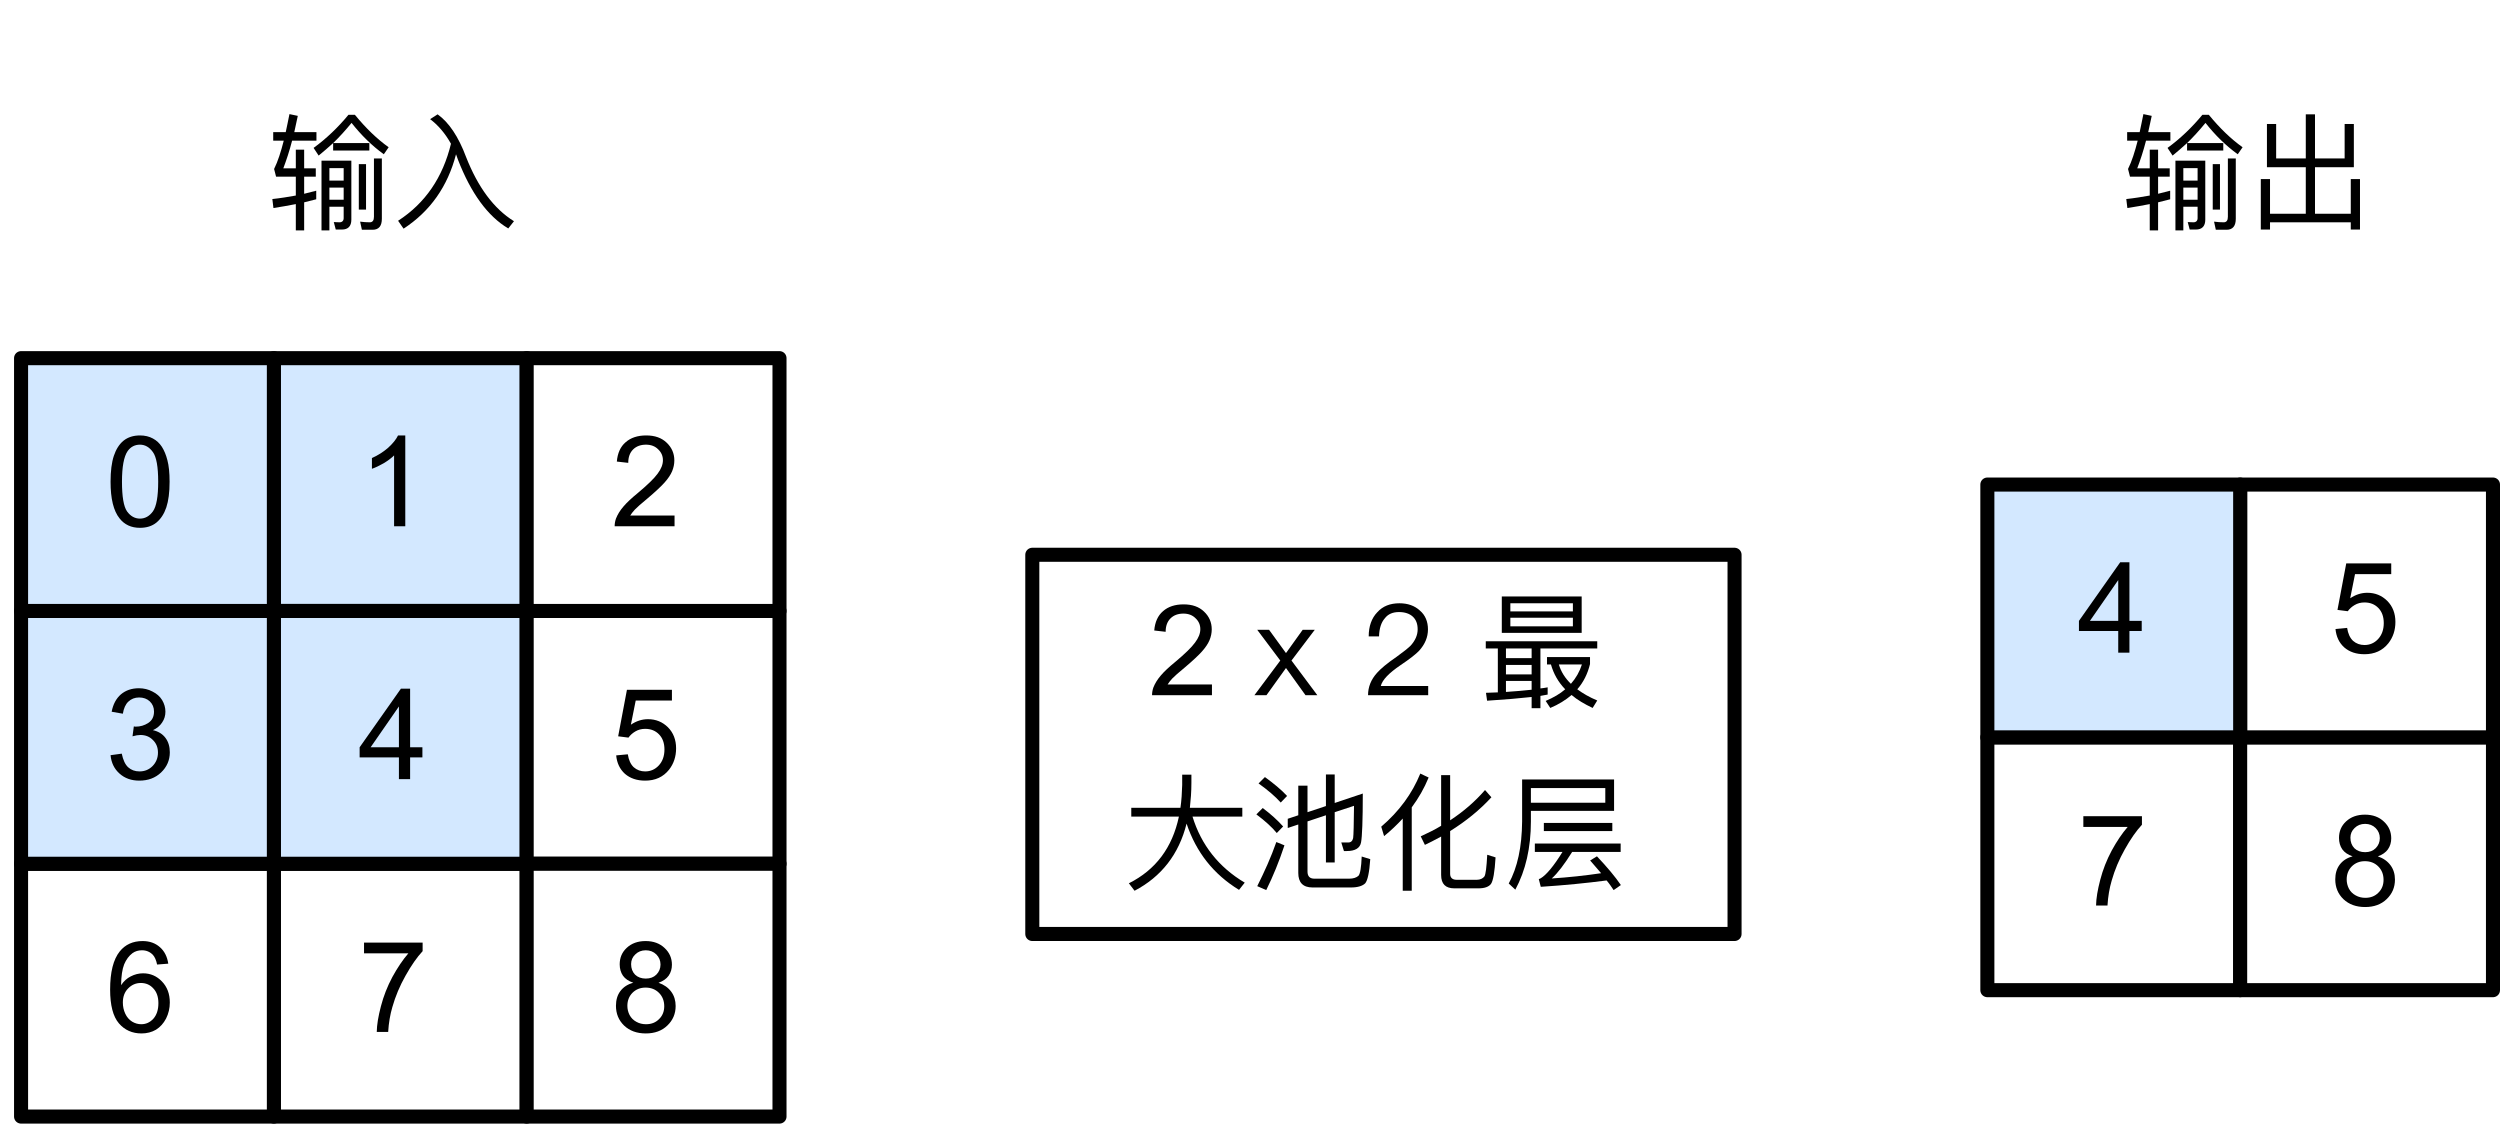
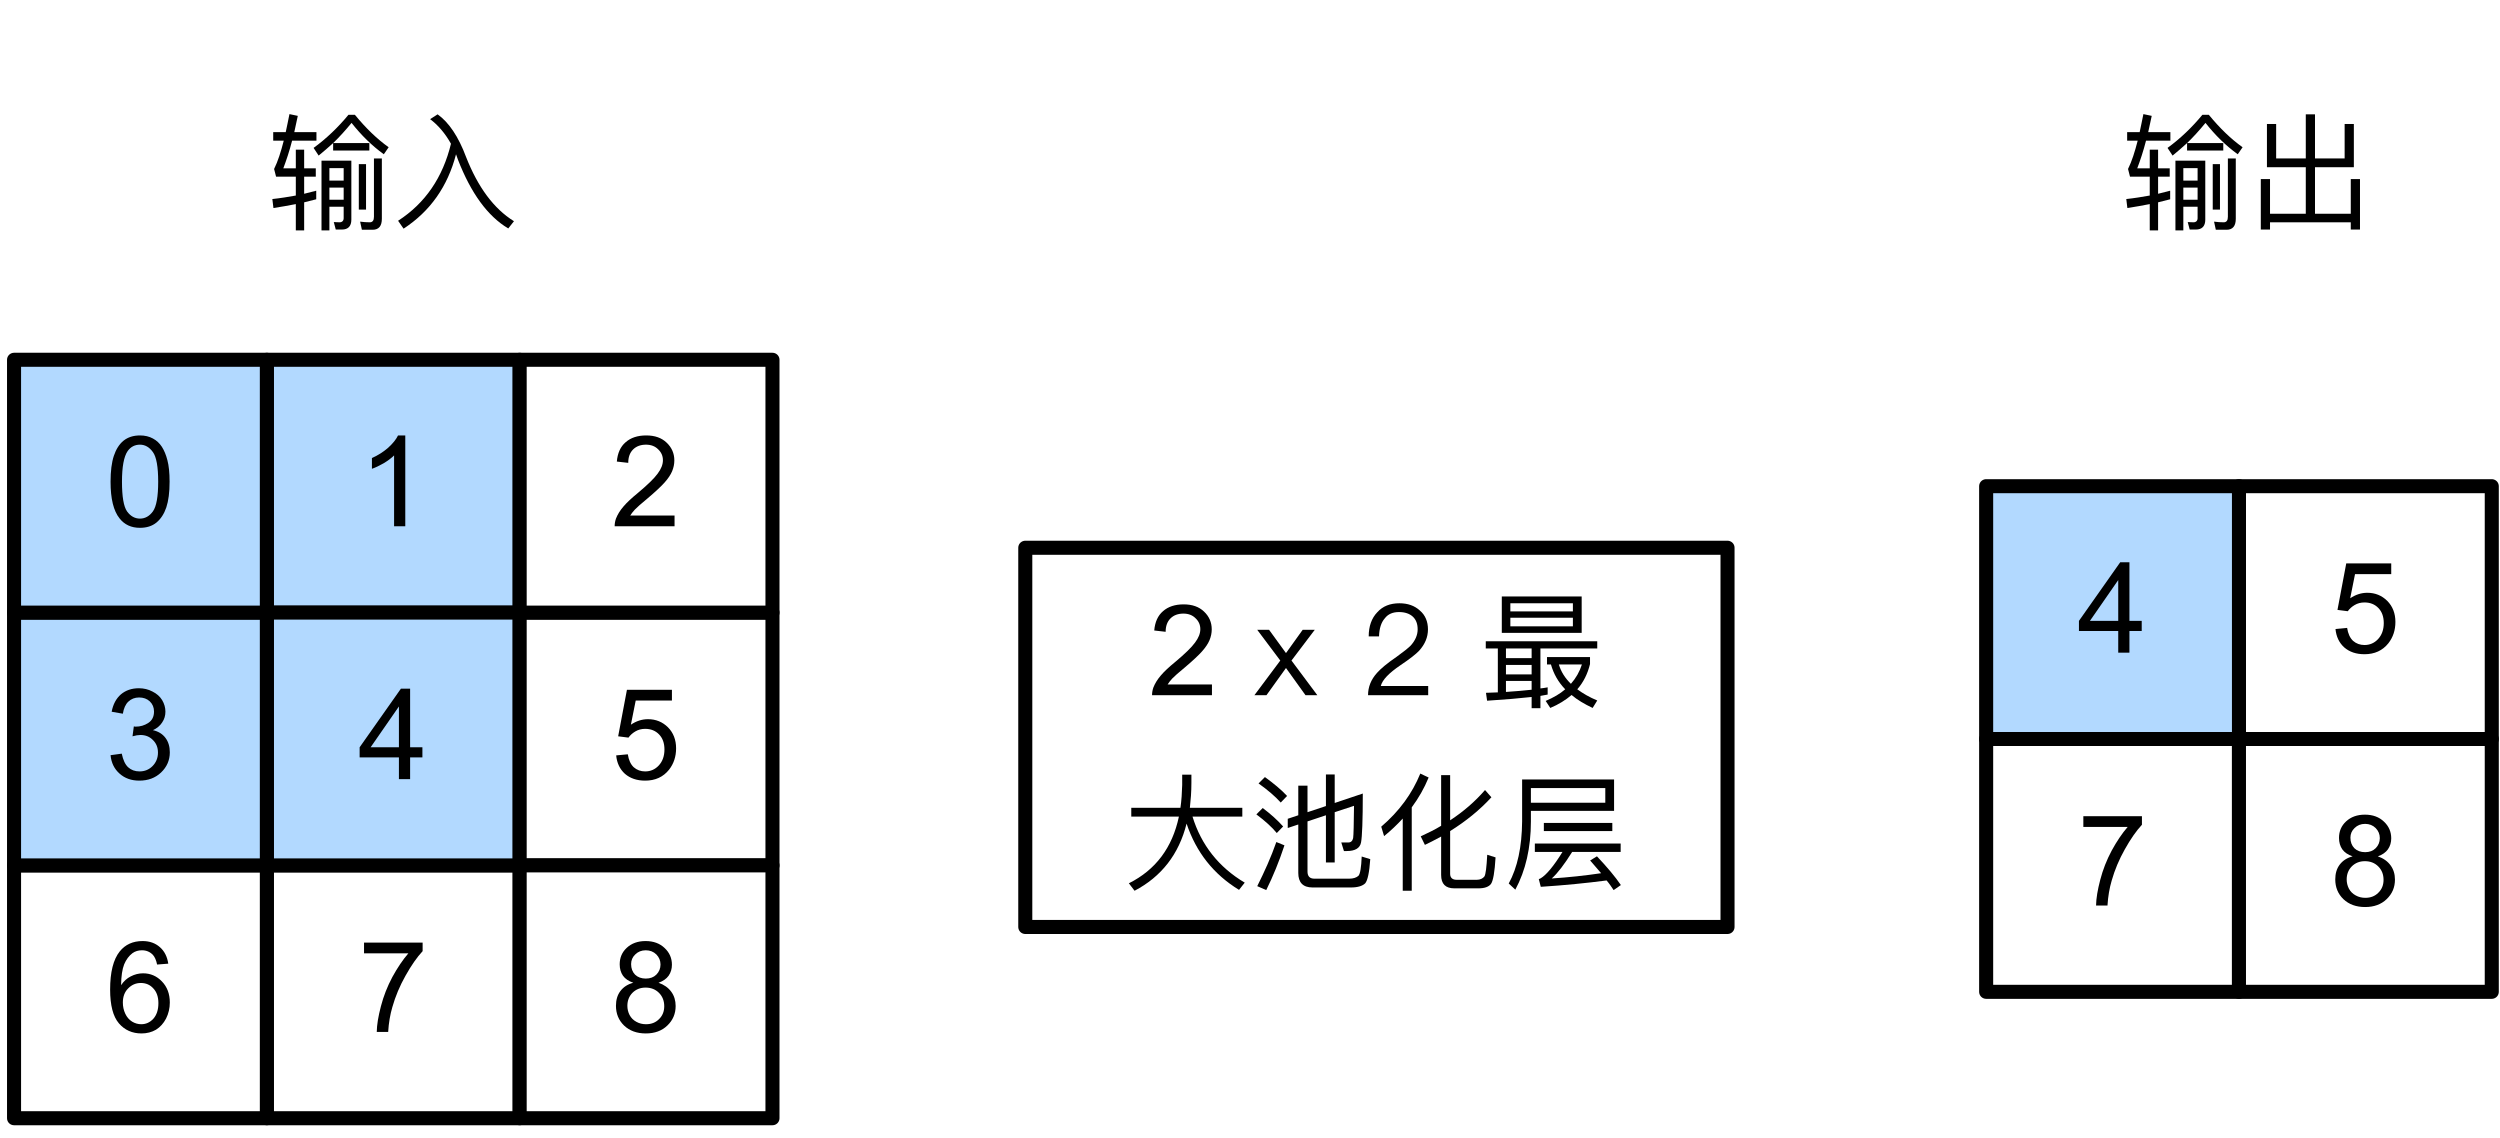
<svg xmlns="http://www.w3.org/2000/svg" xmlns:xlink="http://www.w3.org/1999/xlink" width="178pt" height="81pt" viewBox="0 0 178 81" version="1.1">
  <defs>
    <g>
      <symbol overflow="visible" id="glyph0-0">
        <path style="stroke:none;" d="M 1.125 0 L 1.125 -5.625 L 5.625 -5.625 L 5.625 0 Z M 1.266 -0.141 L 5.484 -0.141 L 5.484 -5.484 L 1.266 -5.484 Z M 1.266 -0.141 " />
      </symbol>
      <symbol overflow="visible" id="glyph0-1">
        <path style="stroke:none;" d="M 0.422 -5.594 L 0.422 -6.359 L 4.594 -6.359 L 4.594 -5.75 C 4.188 -5.312 3.781 -4.727 3.375 -4 C 2.969 -3.281 2.656 -2.535 2.438 -1.766 C 2.281 -1.234 2.18 -0.645 2.141 0 L 1.328 0 C 1.336 -0.508 1.438 -1.117 1.625 -1.828 C 1.812 -2.547 2.082 -3.238 2.438 -3.906 C 2.801 -4.57 3.18 -5.133 3.578 -5.594 Z M 0.422 -5.594 " />
      </symbol>
      <symbol overflow="visible" id="glyph0-2">
        <path style="stroke:none;" d="M 3.359 0 L 2.562 0 L 2.562 -5.047 C 2.375 -4.859 2.125 -4.672 1.812 -4.484 C 1.5 -4.305 1.223 -4.176 0.984 -4.094 L 0.984 -4.859 C 1.422 -5.055 1.805 -5.301 2.141 -5.594 C 2.473 -5.895 2.707 -6.188 2.844 -6.469 L 3.359 -6.469 Z M 3.359 0 " />
      </symbol>
      <symbol overflow="visible" id="glyph0-3">
        <path style="stroke:none;" d="M 2.906 0 L 2.906 -1.547 L 0.109 -1.547 L 0.109 -2.266 L 3.047 -6.438 L 3.703 -6.438 L 3.703 -2.266 L 4.578 -2.266 L 4.578 -1.547 L 3.703 -1.547 L 3.703 0 Z M 2.906 -2.266 L 2.906 -5.172 L 0.891 -2.266 Z M 2.906 -2.266 " />
      </symbol>
      <symbol overflow="visible" id="glyph0-4">
        <path style="stroke:none;" d="M 4.484 -4.859 L 3.688 -4.797 C 3.625 -5.109 3.523 -5.336 3.391 -5.484 C 3.18 -5.703 2.922 -5.812 2.609 -5.812 C 2.348 -5.812 2.125 -5.742 1.938 -5.609 C 1.688 -5.422 1.488 -5.156 1.344 -4.812 C 1.207 -4.469 1.133 -3.973 1.125 -3.328 C 1.312 -3.609 1.539 -3.816 1.812 -3.953 C 2.094 -4.098 2.383 -4.172 2.688 -4.172 C 3.219 -4.172 3.664 -3.977 4.031 -3.594 C 4.406 -3.207 4.594 -2.707 4.594 -2.094 C 4.594 -1.688 4.504 -1.305 4.328 -0.953 C 4.148 -0.609 3.91 -0.344 3.609 -0.156 C 3.305 0.02 2.961 0.109 2.578 0.109 C 1.922 0.109 1.383 -0.129 0.969 -0.609 C 0.551 -1.098 0.344 -1.898 0.344 -3.016 C 0.344 -4.254 0.57 -5.16 1.031 -5.734 C 1.426 -6.223 1.969 -6.469 2.656 -6.469 C 3.156 -6.469 3.566 -6.32 3.891 -6.031 C 4.211 -5.75 4.41 -5.359 4.484 -4.859 Z M 1.25 -2.094 C 1.25 -1.812 1.305 -1.547 1.422 -1.297 C 1.535 -1.055 1.695 -0.867 1.906 -0.734 C 2.113 -0.609 2.332 -0.547 2.562 -0.547 C 2.895 -0.547 3.18 -0.676 3.422 -0.938 C 3.66 -1.207 3.781 -1.578 3.781 -2.047 C 3.781 -2.492 3.66 -2.844 3.422 -3.094 C 3.191 -3.352 2.895 -3.484 2.531 -3.484 C 2.176 -3.484 1.875 -3.352 1.625 -3.094 C 1.375 -2.844 1.25 -2.508 1.25 -2.094 Z M 1.25 -2.094 " />
      </symbol>
      <symbol overflow="visible" id="glyph0-5">
        <path style="stroke:none;" d="M 0.375 -1.688 L 1.203 -1.766 C 1.266 -1.359 1.406 -1.051 1.625 -0.844 C 1.852 -0.645 2.125 -0.547 2.438 -0.547 C 2.82 -0.547 3.145 -0.688 3.406 -0.969 C 3.676 -1.258 3.812 -1.641 3.812 -2.109 C 3.812 -2.566 3.68 -2.926 3.422 -3.188 C 3.172 -3.445 2.844 -3.578 2.438 -3.578 C 2.176 -3.578 1.941 -3.516 1.734 -3.391 C 1.535 -3.273 1.375 -3.129 1.25 -2.953 L 0.516 -3.047 L 1.141 -6.359 L 4.344 -6.359 L 4.344 -5.594 L 1.766 -5.594 L 1.422 -3.875 C 1.805 -4.133 2.211 -4.266 2.641 -4.266 C 3.203 -4.266 3.676 -4.07 4.062 -3.688 C 4.445 -3.301 4.641 -2.801 4.641 -2.188 C 4.641 -1.602 4.473 -1.098 4.141 -0.672 C 3.723 -0.148 3.156 0.109 2.438 0.109 C 1.852 0.109 1.375 -0.051 1 -0.375 C 0.633 -0.707 0.426 -1.145 0.375 -1.688 Z M 0.375 -1.688 " />
      </symbol>
      <symbol overflow="visible" id="glyph0-6">
        <path style="stroke:none;" d="M 0.375 -1.703 L 1.172 -1.812 C 1.266 -1.363 1.414 -1.039 1.625 -0.844 C 1.844 -0.645 2.113 -0.547 2.438 -0.547 C 2.801 -0.547 3.109 -0.672 3.359 -0.922 C 3.617 -1.18 3.75 -1.504 3.75 -1.891 C 3.75 -2.254 3.629 -2.551 3.391 -2.781 C 3.16 -3.02 2.863 -3.141 2.5 -3.141 C 2.344 -3.141 2.156 -3.109 1.938 -3.047 L 2.031 -3.75 C 2.082 -3.738 2.125 -3.734 2.156 -3.734 C 2.488 -3.734 2.789 -3.82 3.062 -4 C 3.332 -4.176 3.469 -4.445 3.469 -4.812 C 3.469 -5.102 3.367 -5.344 3.172 -5.531 C 2.973 -5.719 2.719 -5.812 2.406 -5.812 C 2.102 -5.812 1.848 -5.711 1.641 -5.516 C 1.441 -5.328 1.312 -5.039 1.25 -4.656 L 0.453 -4.797 C 0.555 -5.328 0.773 -5.738 1.109 -6.031 C 1.453 -6.32 1.879 -6.469 2.391 -6.469 C 2.742 -6.469 3.066 -6.391 3.359 -6.234 C 3.66 -6.086 3.891 -5.883 4.047 -5.625 C 4.203 -5.363 4.281 -5.086 4.281 -4.797 C 4.281 -4.516 4.203 -4.258 4.047 -4.031 C 3.898 -3.801 3.68 -3.617 3.391 -3.484 C 3.773 -3.398 4.07 -3.219 4.281 -2.938 C 4.488 -2.664 4.594 -2.32 4.594 -1.906 C 4.594 -1.344 4.383 -0.863 3.969 -0.469 C 3.562 -0.082 3.047 0.109 2.422 0.109 C 1.859 0.109 1.391 -0.055 1.016 -0.391 C 0.641 -0.723 0.426 -1.16 0.375 -1.703 Z M 0.375 -1.703 " />
      </symbol>
      <symbol overflow="visible" id="glyph0-7">
        <path style="stroke:none;" d="M 1.594 -3.5 C 1.258 -3.613 1.016 -3.781 0.859 -4 C 0.703 -4.227 0.625 -4.5 0.625 -4.812 C 0.625 -5.281 0.789 -5.672 1.125 -5.984 C 1.469 -6.305 1.914 -6.469 2.469 -6.469 C 3.031 -6.469 3.484 -6.301 3.828 -5.969 C 4.172 -5.645 4.344 -5.25 4.344 -4.781 C 4.344 -4.488 4.266 -4.227 4.109 -4 C 3.953 -3.781 3.711 -3.613 3.391 -3.5 C 3.785 -3.363 4.086 -3.148 4.297 -2.859 C 4.504 -2.578 4.609 -2.238 4.609 -1.844 C 4.609 -1.289 4.41 -0.828 4.016 -0.453 C 3.629 -0.078 3.117 0.109 2.484 0.109 C 1.848 0.109 1.332 -0.078 0.938 -0.453 C 0.551 -0.828 0.359 -1.297 0.359 -1.859 C 0.359 -2.273 0.461 -2.625 0.672 -2.906 C 0.891 -3.195 1.195 -3.395 1.594 -3.5 Z M 1.438 -4.828 C 1.438 -4.523 1.531 -4.273 1.719 -4.078 C 1.914 -3.891 2.172 -3.797 2.484 -3.797 C 2.797 -3.797 3.047 -3.891 3.234 -4.078 C 3.43 -4.273 3.531 -4.516 3.531 -4.797 C 3.531 -5.078 3.43 -5.316 3.234 -5.516 C 3.035 -5.711 2.785 -5.812 2.484 -5.812 C 2.18 -5.812 1.93 -5.711 1.734 -5.516 C 1.535 -5.328 1.438 -5.098 1.438 -4.828 Z M 1.172 -1.859 C 1.172 -1.629 1.223 -1.41 1.328 -1.203 C 1.441 -0.992 1.602 -0.832 1.812 -0.719 C 2.02 -0.602 2.25 -0.547 2.5 -0.547 C 2.875 -0.547 3.18 -0.664 3.422 -0.906 C 3.672 -1.145 3.797 -1.453 3.797 -1.828 C 3.797 -2.211 3.672 -2.531 3.422 -2.781 C 3.172 -3.031 2.852 -3.156 2.469 -3.156 C 2.094 -3.156 1.781 -3.031 1.531 -2.781 C 1.289 -2.531 1.172 -2.223 1.172 -1.859 Z M 1.172 -1.859 " />
      </symbol>
      <symbol overflow="visible" id="glyph0-8">
        <path style="stroke:none;" d="M 4.531 -0.766 L 4.531 0 L 0.266 0 C 0.266 -0.188 0.297 -0.367 0.359 -0.547 C 0.473 -0.836 0.648 -1.125 0.891 -1.406 C 1.129 -1.688 1.473 -2.008 1.922 -2.375 C 2.617 -2.957 3.086 -3.414 3.328 -3.75 C 3.578 -4.082 3.703 -4.398 3.703 -4.703 C 3.703 -5.016 3.586 -5.273 3.359 -5.484 C 3.141 -5.703 2.852 -5.812 2.5 -5.812 C 2.113 -5.812 1.805 -5.695 1.578 -5.469 C 1.348 -5.238 1.234 -4.922 1.234 -4.516 L 0.422 -4.609 C 0.473 -5.211 0.68 -5.672 1.047 -5.984 C 1.41 -6.305 1.898 -6.469 2.516 -6.469 C 3.129 -6.469 3.613 -6.297 3.969 -5.953 C 4.332 -5.609 4.516 -5.188 4.516 -4.688 C 4.516 -4.426 4.461 -4.172 4.359 -3.922 C 4.254 -3.672 4.078 -3.406 3.828 -3.125 C 3.586 -2.852 3.188 -2.477 2.625 -2 C 2.145 -1.602 1.836 -1.332 1.703 -1.188 C 1.566 -1.039 1.457 -0.898 1.375 -0.766 Z M 4.531 -0.766 " />
      </symbol>
      <symbol overflow="visible" id="glyph0-9">
        <path style="stroke:none;" d="M 0.375 -3.172 C 0.375 -3.93 0.453 -4.547 0.609 -5.016 C 0.766 -5.484 0.992 -5.844 1.297 -6.094 C 1.609 -6.344 2 -6.469 2.469 -6.469 C 2.82 -6.469 3.129 -6.395 3.391 -6.25 C 3.648 -6.113 3.863 -5.914 4.031 -5.656 C 4.195 -5.395 4.328 -5.078 4.422 -4.703 C 4.523 -4.328 4.578 -3.816 4.578 -3.172 C 4.578 -2.422 4.5 -1.812 4.344 -1.344 C 4.188 -0.883 3.953 -0.523 3.641 -0.266 C 3.336 -0.016 2.945 0.109 2.469 0.109 C 1.852 0.109 1.367 -0.113 1.016 -0.562 C 0.586 -1.094 0.375 -1.961 0.375 -3.172 Z M 1.188 -3.172 C 1.188 -2.117 1.305 -1.414 1.547 -1.062 C 1.797 -0.719 2.102 -0.547 2.469 -0.547 C 2.832 -0.547 3.141 -0.719 3.391 -1.062 C 3.641 -1.414 3.766 -2.117 3.766 -3.172 C 3.766 -4.234 3.641 -4.938 3.391 -5.281 C 3.141 -5.633 2.832 -5.812 2.469 -5.812 C 2.102 -5.812 1.812 -5.66 1.594 -5.359 C 1.32 -4.961 1.188 -4.234 1.188 -3.172 Z M 1.188 -3.172 " />
      </symbol>
      <symbol overflow="visible" id="glyph0-10">
        <path style="stroke:none;" d="" />
      </symbol>
      <symbol overflow="visible" id="glyph1-0">
        <path style="stroke:none;" d="" />
      </symbol>
      <symbol overflow="visible" id="glyph1-1">
        <path style="stroke:none;" d="M 0.25 -4.656 L 1.891 -2.469 L 0.047 0 L 0.906 0 L 2.297 -1.938 L 3.688 0 L 4.531 0 L 2.688 -2.469 L 4.344 -4.656 L 3.484 -4.656 L 2.297 -3 L 1.094 -4.656 Z M 0.25 -4.656 " />
      </symbol>
      <symbol overflow="visible" id="glyph1-2">
        <path style="stroke:none;" d="" />
      </symbol>
      <symbol overflow="visible" id="glyph1-3">
        <path style="stroke:none;" d="M 2.797 -6.547 C 2.141 -6.547 1.609 -6.344 1.219 -5.906 C 0.812 -5.484 0.609 -4.906 0.609 -4.188 L 1.344 -4.188 C 1.359 -4.75 1.5 -5.188 1.75 -5.469 C 1.984 -5.781 2.328 -5.922 2.766 -5.922 C 3.172 -5.922 3.516 -5.812 3.75 -5.594 C 3.984 -5.375 4.094 -5.078 4.094 -4.688 C 4.094 -4.281 3.922 -3.891 3.594 -3.531 C 3.422 -3.359 3.094 -3.094 2.594 -2.734 C 1.906 -2.266 1.453 -1.875 1.203 -1.594 C 0.766 -1.109 0.562 -0.578 0.562 0 L 4.844 0 L 4.844 -0.656 L 1.469 -0.656 C 1.578 -1.094 2.047 -1.578 2.875 -2.141 C 3.531 -2.578 3.984 -2.938 4.203 -3.172 C 4.609 -3.625 4.828 -4.125 4.828 -4.688 C 4.828 -5.234 4.641 -5.703 4.25 -6.031 C 3.875 -6.375 3.391 -6.547 2.797 -6.547 Z M 2.797 -6.547 " />
      </symbol>
      <symbol overflow="visible" id="glyph1-4">
        <path style="stroke:none;" d="M 0.547 -3.844 L 0.547 -3.328 L 1.406 -3.328 L 1.406 -0.203 L 0.562 -0.172 L 0.641 0.391 C 1.906 0.312 2.953 0.219 3.812 0.125 L 3.812 0.922 L 4.438 0.922 L 4.438 0.047 C 4.609 0.016 4.797 -0.016 4.953 -0.047 L 4.953 -0.562 C 4.797 -0.531 4.609 -0.5 4.438 -0.484 L 4.438 -3.328 L 8.484 -3.328 L 8.484 -3.844 Z M 1.984 -0.234 L 1.984 -1.016 L 3.812 -1.016 L 3.812 -0.391 C 3.266 -0.328 2.656 -0.281 1.984 -0.234 Z M 1.984 -1.484 L 1.984 -2.156 L 3.812 -2.156 L 3.812 -1.484 Z M 1.984 -2.641 L 1.984 -3.328 L 3.812 -3.328 L 3.812 -2.641 Z M 1.688 -7.031 L 1.688 -4.438 L 7.375 -4.438 L 7.375 -7.031 Z M 6.75 -4.906 L 2.297 -4.906 L 2.297 -5.516 L 6.75 -5.516 Z M 2.297 -5.969 L 2.297 -6.547 L 6.75 -6.547 L 6.75 -5.969 Z M 5.188 -2.188 C 5.375 -1.531 5.703 -0.938 6.203 -0.422 C 5.828 -0.094 5.359 0.172 4.812 0.406 L 5.141 0.906 C 5.734 0.656 6.234 0.344 6.656 -0.016 C 7.062 0.328 7.562 0.625 8.156 0.906 L 8.484 0.375 C 7.922 0.141 7.469 -0.125 7.062 -0.422 C 7.5 -0.922 7.797 -1.516 7.969 -2.219 L 7.969 -2.719 L 4.906 -2.719 L 4.906 -2.188 Z M 6.609 -0.812 C 6.188 -1.219 5.906 -1.672 5.75 -2.188 L 7.391 -2.188 C 7.234 -1.688 6.969 -1.219 6.609 -0.812 Z M 6.609 -0.812 " />
      </symbol>
      <symbol overflow="visible" id="glyph1-5">
        <path style="stroke:none;" d="M 0.547 -4.984 L 0.547 -4.359 L 3.938 -4.359 C 3.469 -2.141 2.281 -0.562 0.375 0.391 L 0.781 0.922 C 2.688 -0.078 3.938 -1.672 4.484 -3.859 C 5.172 -1.812 6.406 -0.25 8.219 0.859 L 8.625 0.344 C 6.781 -0.75 5.531 -2.328 4.906 -4.359 L 8.453 -4.359 L 8.453 -4.984 L 4.719 -4.984 C 4.781 -5.547 4.828 -6.125 4.828 -6.766 L 4.828 -7.344 L 4.172 -7.344 L 4.172 -6.609 C 4.156 -6.047 4.125 -5.516 4.047 -4.984 Z M 0.547 -4.984 " />
      </symbol>
      <symbol overflow="visible" id="glyph1-6">
        <path style="stroke:none;" d="M 7.188 0.688 C 7.672 0.688 8.016 0.578 8.203 0.391 C 8.375 0.188 8.5 -0.391 8.562 -1.328 L 7.953 -1.516 C 7.922 -0.734 7.844 -0.266 7.719 -0.141 C 7.578 -0.016 7.359 0.062 7.062 0.062 L 4.594 0.062 C 4.25 0.062 4.094 -0.109 4.094 -0.453 L 4.094 -4.016 L 5.406 -4.453 L 5.406 -1.094 L 6.031 -1.094 L 6.031 -4.672 L 7.406 -5.125 C 7.391 -3.812 7.375 -3.047 7.344 -2.828 C 7.297 -2.625 7.188 -2.516 7 -2.516 C 6.859 -2.516 6.703 -2.516 6.5 -2.516 L 6.688 -1.906 L 6.891 -1.906 C 7.484 -1.906 7.828 -2.109 7.906 -2.516 C 7.984 -2.922 8.031 -4.094 8.031 -6 L 6.031 -5.328 L 6.031 -7.359 L 5.406 -7.359 L 5.406 -5.109 L 4.094 -4.672 L 4.094 -6.562 L 3.438 -6.562 L 3.438 -4.453 L 2.688 -4.203 L 2.688 -3.547 L 3.438 -3.797 L 3.438 -0.344 C 3.438 0.328 3.766 0.688 4.453 0.688 Z M 1.062 -7.172 L 0.609 -6.719 C 1.266 -6.25 1.797 -5.797 2.188 -5.359 L 2.641 -5.828 C 2.219 -6.281 1.688 -6.719 1.062 -7.172 Z M 0.906 -4.969 L 0.453 -4.516 C 1.078 -4.047 1.562 -3.609 1.906 -3.188 L 2.359 -3.656 C 1.969 -4.094 1.484 -4.531 0.906 -4.969 Z M 1.875 -2.547 C 1.5 -1.469 1.031 -0.438 0.516 0.594 L 1.156 0.875 C 1.641 -0.109 2.078 -1.172 2.453 -2.312 Z M 1.875 -2.547 " />
      </symbol>
      <symbol overflow="visible" id="glyph1-7">
        <path style="stroke:none;" d="M 3.125 -7.422 C 2.547 -6 1.625 -4.734 0.344 -3.641 L 0.547 -2.969 C 1.031 -3.359 1.469 -3.781 1.875 -4.219 L 1.875 0.922 L 2.516 0.922 L 2.516 -5.016 C 3 -5.672 3.406 -6.375 3.719 -7.141 Z M 7.266 0.75 C 7.703 0.75 8 0.641 8.156 0.438 C 8.312 0.219 8.422 -0.406 8.484 -1.453 L 7.891 -1.641 C 7.844 -0.75 7.781 -0.234 7.688 -0.094 C 7.578 0.047 7.391 0.141 7.156 0.141 L 5.703 0.141 C 5.406 0.141 5.25 -0.016 5.25 -0.281 L 5.25 -3.328 C 6.375 -4.031 7.359 -4.828 8.188 -5.734 L 7.734 -6.25 C 7.031 -5.438 6.203 -4.719 5.25 -4.094 L 5.25 -7.312 L 4.609 -7.312 L 4.609 -3.703 C 4.156 -3.422 3.656 -3.188 3.156 -2.953 L 3.453 -2.344 C 3.844 -2.531 4.234 -2.734 4.609 -2.938 L 4.609 -0.203 C 4.609 0.438 4.922 0.75 5.547 0.75 Z M 7.266 0.75 " />
      </symbol>
      <symbol overflow="visible" id="glyph1-8">
        <path style="stroke:none;" d="M 2.922 -3.906 L 2.922 -3.328 L 7.797 -3.328 L 7.797 -3.906 Z M 2.281 -2.438 L 2.281 -1.844 L 4.25 -1.844 C 3.625 -0.828 3.094 -0.203 2.703 0.031 C 2.656 0.047 2.625 0.078 2.562 0.094 L 2.703 0.641 C 4.406 0.531 5.969 0.375 7.391 0.188 C 7.578 0.406 7.734 0.641 7.891 0.875 L 8.406 0.516 C 8.016 -0.062 7.438 -0.75 6.703 -1.531 L 6.219 -1.234 C 6.484 -0.922 6.75 -0.625 7 -0.328 C 5.844 -0.156 4.672 -0.031 3.484 0.047 C 3.906 -0.328 4.391 -0.969 4.938 -1.844 L 8.391 -1.844 L 8.391 -2.438 Z M 7.297 -6.391 L 7.297 -5.344 L 2 -5.344 L 2 -6.391 Z M 2 -4.766 L 7.922 -4.766 L 7.922 -7 L 1.375 -7 L 1.375 -4.016 C 1.359 -2.203 1.047 -0.734 0.422 0.406 L 0.891 0.844 C 1.625 -0.516 2 -2.141 2 -4.016 Z M 2 -4.766 " />
      </symbol>
      <symbol overflow="visible" id="glyph1-9">
        <path style="stroke:none;" d="M 2.062 -4.844 L 2.062 -3.516 L 1.172 -3.516 C 1.391 -4.094 1.609 -4.75 1.797 -5.484 L 3.531 -5.484 L 3.531 -6.094 L 1.953 -6.094 C 2.031 -6.453 2.109 -6.844 2.203 -7.25 L 1.609 -7.375 C 1.516 -6.938 1.438 -6.5 1.344 -6.094 L 0.453 -6.094 L 0.453 -5.484 L 1.203 -5.484 C 1 -4.688 0.781 -4 0.516 -3.469 L 0.656 -2.922 L 2.062 -2.922 L 2.062 -1.578 C 1.531 -1.484 0.984 -1.391 0.391 -1.328 L 0.469 -0.688 C 1.016 -0.781 1.547 -0.859 2.062 -0.969 L 2.062 0.906 L 2.656 0.906 L 2.656 -1.094 L 3.516 -1.312 L 3.516 -1.922 C 3.25 -1.859 2.969 -1.781 2.656 -1.703 L 2.656 -2.922 L 3.484 -2.922 L 3.484 -3.516 L 2.656 -3.516 L 2.656 -4.844 Z M 4.719 -5.312 L 4.719 -4.781 L 7.297 -4.781 L 7.297 -5.312 L 4.719 -5.312 C 5.172 -5.75 5.609 -6.234 6.031 -6.75 C 6.719 -5.875 7.484 -5.125 8.328 -4.516 L 8.672 -5.016 C 7.859 -5.594 7.062 -6.359 6.266 -7.328 L 5.812 -7.328 C 5.078 -6.438 4.25 -5.641 3.328 -4.969 L 3.688 -4.422 C 4.031 -4.703 4.375 -5 4.719 -5.312 Z M 5.344 0.844 C 5.781 0.844 6.016 0.609 6.016 0.141 L 6.016 -4.062 L 3.891 -4.062 L 3.891 0.906 L 4.453 0.906 L 4.453 -0.781 L 5.469 -0.781 L 5.469 0.031 C 5.469 0.219 5.359 0.328 5.172 0.328 L 4.766 0.312 L 4.906 0.844 Z M 4.453 -1.281 L 4.453 -2.141 L 5.469 -2.141 L 5.469 -1.281 Z M 4.453 -2.641 L 4.453 -3.531 L 5.469 -3.531 L 5.469 -2.641 Z M 6.547 -3.812 L 6.547 -0.578 L 7.062 -0.578 L 7.062 -3.812 Z M 7.531 0.859 C 7.969 0.859 8.188 0.594 8.188 0.078 L 8.188 -4.219 L 7.625 -4.219 L 7.625 -0.062 C 7.625 0.188 7.531 0.328 7.328 0.328 C 7.109 0.328 6.875 0.312 6.641 0.281 L 6.766 0.859 Z M 7.531 0.859 " />
      </symbol>
      <symbol overflow="visible" id="glyph1-10">
        <path style="stroke:none;" d="M 6.938 -4.219 L 4.828 -4.219 L 4.828 -7.359 L 4.172 -7.359 L 4.172 -4.219 L 2.062 -4.219 L 2.062 -6.672 L 1.406 -6.672 L 1.406 -3.594 L 4.172 -3.594 L 4.172 -0.281 L 1.625 -0.281 L 1.625 -2.75 L 0.969 -2.75 L 0.969 0.844 L 1.625 0.844 L 1.625 0.328 L 7.375 0.328 L 7.375 0.844 L 8.031 0.844 L 8.031 -2.75 L 7.375 -2.75 L 7.375 -0.281 L 4.828 -0.281 L 4.828 -3.594 L 7.594 -3.594 L 7.594 -6.672 L 6.938 -6.672 Z M 6.938 -4.219 " />
      </symbol>
      <symbol overflow="visible" id="glyph1-11">
        <path style="stroke:none;" d="M 4.109 -5.266 C 3.531 -2.875 2.281 -1.031 0.344 0.219 L 0.734 0.781 C 2.625 -0.453 3.875 -2.219 4.469 -4.516 C 4.516 -4.406 4.547 -4.281 4.609 -4.125 C 5.531 -1.75 6.719 -0.109 8.188 0.766 L 8.594 0.25 C 7.156 -0.641 6.031 -2.172 5.188 -4.312 C 4.641 -5.781 3.953 -6.797 3.156 -7.359 L 2.625 -7.016 C 3.188 -6.594 3.688 -6.016 4.109 -5.266 Z M 4.109 -5.266 " />
      </symbol>
    </g>
  </defs>
  <g id="surface1">
    <rect x="0" y="0" width="178" height="81" style="fill:rgb(100%,100%,100%);fill-opacity:1;stroke:none;" />
    <rect x="0" y="0" width="178" height="81" style="fill:rgb(100%,100%,100%);fill-opacity:1;stroke:none;" />
-     <path style="fill-rule:nonzero;fill:rgb(100%,100%,100%);fill-opacity:1;stroke-width:1;stroke-linecap:round;stroke-linejoin:round;stroke:rgb(0%,0%,0%);stroke-opacity:1;stroke-miterlimit:10;" d="M 72.5 166.5 L 90.5 166.5 L 90.5 184.5 L 72.5 184.5 Z M 72.5 166.5 " transform="matrix(1,0,0,1,-53,-105)" />
+     <path style="fill-rule:nonzero;fill:rgb(100%,100%,100%);fill-opacity:1;stroke-width:1;stroke-linecap:round;stroke-linejoin:round;stroke:rgb(0%,0%,0%);stroke-opacity:1;stroke-miterlimit:10;" d="M 72 166.617 L 90 166.617 L 90 184.617 L 72 184.617 Z M 72 166.617 " transform="matrix(1,0,0,1,-53,-105)" />
    <g style="fill:rgb(0%,0%,0%);fill-opacity:1;">
      <use xlink:href="#glyph0-1" x="25.497" y="73.472" />
    </g>
-     <path style="fill-rule:nonzero;fill:rgb(82.55%,91.037%,100%);fill-opacity:1;stroke-width:1;stroke-linecap:round;stroke-linejoin:round;stroke:rgb(0%,0%,0%);stroke-opacity:1;stroke-miterlimit:10;" d="M 72.5 130.5 L 90.5 130.5 L 90.5 148.5 L 72.5 148.5 Z M 72.5 130.5 " transform="matrix(1,0,0,1,-53,-105)" />
+     <path style="fill-rule:nonzero;fill:rgb(69.803%,85.097%,100%);fill-opacity:1;stroke-width:1;stroke-linecap:round;stroke-linejoin:round;stroke:rgb(0%,0%,0%);stroke-opacity:1;stroke-miterlimit:10;" d="M 72 130.617 L 90 130.617 L 90 148.617 L 72 148.617 Z M 72 130.617 " transform="matrix(1,0,0,1,-53,-105)" />
    <g style="fill:rgb(0%,0%,0%);fill-opacity:1;">
      <use xlink:href="#glyph0-2" x="25.497" y="37.472" />
    </g>
-     <path style="fill-rule:nonzero;fill:rgb(82.55%,91.037%,100%);fill-opacity:1;stroke-width:1;stroke-linecap:round;stroke-linejoin:round;stroke:rgb(0%,0%,0%);stroke-opacity:1;stroke-miterlimit:10;" d="M 72.5 148.5 L 90.5 148.5 L 90.5 166.5 L 72.5 166.5 Z M 72.5 148.5 " transform="matrix(1,0,0,1,-53,-105)" />
+     <path style="fill-rule:nonzero;fill:rgb(69.803%,85.097%,100%);fill-opacity:1;stroke-width:1;stroke-linecap:round;stroke-linejoin:round;stroke:rgb(0%,0%,0%);stroke-opacity:1;stroke-miterlimit:10;" d="M 72 148.617 L 90 148.617 L 90 166.617 L 72 166.617 Z M 72 148.617 " transform="matrix(1,0,0,1,-53,-105)" />
    <g style="fill:rgb(0%,0%,0%);fill-opacity:1;">
      <use xlink:href="#glyph0-3" x="25.497" y="55.472" />
    </g>
-     <path style="fill-rule:nonzero;fill:rgb(100%,100%,100%);fill-opacity:1;stroke-width:1;stroke-linecap:round;stroke-linejoin:round;stroke:rgb(0%,0%,0%);stroke-opacity:1;stroke-miterlimit:10;" d="M 54.5 166.5 L 72.5 166.5 L 72.5 184.5 L 54.5 184.5 Z M 54.5 166.5 " transform="matrix(1,0,0,1,-53,-105)" />
+     <path style="fill-rule:nonzero;fill:rgb(100%,100%,100%);fill-opacity:1;stroke-width:1;stroke-linecap:round;stroke-linejoin:round;stroke:rgb(0%,0%,0%);stroke-opacity:1;stroke-miterlimit:10;" d="M 54 166.617 L 72 166.617 L 72 184.617 L 54 184.617 Z M 54 166.617 " transform="matrix(1,0,0,1,-53,-105)" />
    <g style="fill:rgb(0%,0%,0%);fill-opacity:1;">
      <use xlink:href="#glyph0-4" x="7.497" y="73.472" />
    </g>
-     <path style="fill-rule:nonzero;fill:rgb(100%,100%,100%);fill-opacity:1;stroke-width:1;stroke-linecap:round;stroke-linejoin:round;stroke:rgb(0%,0%,0%);stroke-opacity:1;stroke-miterlimit:10;" d="M 90.5 148.5 L 108.5 148.5 L 108.5 166.5 L 90.5 166.5 Z M 90.5 148.5 " transform="matrix(1,0,0,1,-53,-105)" />
+     <path style="fill-rule:nonzero;fill:rgb(100%,100%,100%);fill-opacity:1;stroke-width:1;stroke-linecap:round;stroke-linejoin:round;stroke:rgb(0%,0%,0%);stroke-opacity:1;stroke-miterlimit:10;" d="M 90 148.617 L 108 148.617 L 108 166.617 L 90 166.617 Z M 90 148.617 " transform="matrix(1,0,0,1,-53,-105)" />
    <g style="fill:rgb(0%,0%,0%);fill-opacity:1;">
      <use xlink:href="#glyph0-5" x="43.497" y="55.472" />
    </g>
-     <path style="fill-rule:nonzero;fill:rgb(82.55%,91.037%,100%);fill-opacity:1;stroke-width:1;stroke-linecap:round;stroke-linejoin:round;stroke:rgb(0%,0%,0%);stroke-opacity:1;stroke-miterlimit:10;" d="M 54.5 148.5 L 72.5 148.5 L 72.5 166.5 L 54.5 166.5 Z M 54.5 148.5 " transform="matrix(1,0,0,1,-53,-105)" />
+     <path style="fill-rule:nonzero;fill:rgb(69.803%,85.097%,100%);fill-opacity:1;stroke-width:1;stroke-linecap:round;stroke-linejoin:round;stroke:rgb(0%,0%,0%);stroke-opacity:1;stroke-miterlimit:10;" d="M 54 148.617 L 72 148.617 L 72 166.617 L 54 166.617 Z M 54 148.617 " transform="matrix(1,0,0,1,-53,-105)" />
    <g style="fill:rgb(0%,0%,0%);fill-opacity:1;">
      <use xlink:href="#glyph0-6" x="7.497" y="55.472" />
    </g>
-     <path style="fill-rule:nonzero;fill:rgb(100%,100%,100%);fill-opacity:1;stroke-width:1;stroke-linecap:round;stroke-linejoin:round;stroke:rgb(0%,0%,0%);stroke-opacity:1;stroke-miterlimit:10;" d="M 90.5 166.5 L 108.5 166.5 L 108.5 184.5 L 90.5 184.5 Z M 90.5 166.5 " transform="matrix(1,0,0,1,-53,-105)" />
+     <path style="fill-rule:nonzero;fill:rgb(100%,100%,100%);fill-opacity:1;stroke-width:1;stroke-linecap:round;stroke-linejoin:round;stroke:rgb(0%,0%,0%);stroke-opacity:1;stroke-miterlimit:10;" d="M 90 166.617 L 108 166.617 L 108 184.617 L 90 184.617 Z M 90 166.617 " transform="matrix(1,0,0,1,-53,-105)" />
    <g style="fill:rgb(0%,0%,0%);fill-opacity:1;">
      <use xlink:href="#glyph0-7" x="43.497" y="73.472" />
    </g>
-     <path style="fill-rule:nonzero;fill:rgb(100%,100%,100%);fill-opacity:1;stroke-width:1;stroke-linecap:round;stroke-linejoin:round;stroke:rgb(0%,0%,0%);stroke-opacity:1;stroke-miterlimit:10;" d="M 90.5 130.5 L 108.5 130.5 L 108.5 148.5 L 90.5 148.5 Z M 90.5 130.5 " transform="matrix(1,0,0,1,-53,-105)" />
+     <path style="fill-rule:nonzero;fill:rgb(100%,100%,100%);fill-opacity:1;stroke-width:1;stroke-linecap:round;stroke-linejoin:round;stroke:rgb(0%,0%,0%);stroke-opacity:1;stroke-miterlimit:10;" d="M 90 130.617 L 108 130.617 L 108 148.617 L 90 148.617 Z M 90 130.617 " transform="matrix(1,0,0,1,-53,-105)" />
    <g style="fill:rgb(0%,0%,0%);fill-opacity:1;">
      <use xlink:href="#glyph0-8" x="43.497" y="37.472" />
    </g>
-     <path style="fill-rule:nonzero;fill:rgb(82.55%,91.037%,100%);fill-opacity:1;stroke-width:1;stroke-linecap:round;stroke-linejoin:round;stroke:rgb(0%,0%,0%);stroke-opacity:1;stroke-miterlimit:10;" d="M 54.5 130.5 L 72.5 130.5 L 72.5 148.5 L 54.5 148.5 Z M 54.5 130.5 " transform="matrix(1,0,0,1,-53,-105)" />
+     <path style="fill-rule:nonzero;fill:rgb(69.803%,85.097%,100%);fill-opacity:1;stroke-width:1;stroke-linecap:round;stroke-linejoin:round;stroke:rgb(0%,0%,0%);stroke-opacity:1;stroke-miterlimit:10;" d="M 54 130.617 L 72 130.617 L 72 148.617 L 54 148.617 Z M 54 130.617 " transform="matrix(1,0,0,1,-53,-105)" />
    <g style="fill:rgb(0%,0%,0%);fill-opacity:1;">
      <use xlink:href="#glyph0-9" x="7.497" y="37.472" />
    </g>
-     <path style="fill-rule:nonzero;fill:rgb(100%,100%,100%);fill-opacity:1;stroke-width:1;stroke-linecap:round;stroke-linejoin:round;stroke:rgb(0%,0%,0%);stroke-opacity:1;stroke-miterlimit:10;" d="M 194.5 157.5 L 212.5 157.5 L 212.5 175.5 L 194.5 175.5 Z M 194.5 157.5 " transform="matrix(1,0,0,1,-53,-105)" />
+     <path style="fill-rule:nonzero;fill:rgb(100%,100%,100%);fill-opacity:1;stroke-width:1;stroke-linecap:round;stroke-linejoin:round;stroke:rgb(0%,0%,0%);stroke-opacity:1;stroke-miterlimit:10;" d="M 194.414 157.617 L 212.414 157.617 L 212.414 175.617 L 194.414 175.617 Z M 194.414 157.617 " transform="matrix(1,0,0,1,-53,-105)" />
    <g style="fill:rgb(0%,0%,0%);fill-opacity:1;">
      <use xlink:href="#glyph0-1" x="147.912" y="64.472" />
    </g>
-     <path style="fill-rule:nonzero;fill:rgb(100%,100%,100%);fill-opacity:1;stroke-width:1;stroke-linecap:round;stroke-linejoin:round;stroke:rgb(0%,0%,0%);stroke-opacity:1;stroke-miterlimit:10;" d="M 212.5 157.5 L 230.5 157.5 L 230.5 175.5 L 212.5 175.5 Z M 212.5 157.5 " transform="matrix(1,0,0,1,-53,-105)" />
+     <path style="fill-rule:nonzero;fill:rgb(100%,100%,100%);fill-opacity:1;stroke-width:1;stroke-linecap:round;stroke-linejoin:round;stroke:rgb(0%,0%,0%);stroke-opacity:1;stroke-miterlimit:10;" d="M 212.414 157.617 L 230.414 157.617 L 230.414 175.617 L 212.414 175.617 Z M 212.414 157.617 " transform="matrix(1,0,0,1,-53,-105)" />
    <g style="fill:rgb(0%,0%,0%);fill-opacity:1;">
      <use xlink:href="#glyph0-7" x="165.912" y="64.472" />
    </g>
-     <path style="fill-rule:nonzero;fill:rgb(100%,100%,100%);fill-opacity:1;stroke-width:1;stroke-linecap:round;stroke-linejoin:round;stroke:rgb(0%,0%,0%);stroke-opacity:1;stroke-miterlimit:10;" d="M 212.5 139.5 L 230.5 139.5 L 230.5 157.5 L 212.5 157.5 Z M 212.5 139.5 " transform="matrix(1,0,0,1,-53,-105)" />
+     <path style="fill-rule:nonzero;fill:rgb(100%,100%,100%);fill-opacity:1;stroke-width:1;stroke-linecap:round;stroke-linejoin:round;stroke:rgb(0%,0%,0%);stroke-opacity:1;stroke-miterlimit:10;" d="M 212.414 139.617 L 230.414 139.617 L 230.414 157.617 L 212.414 157.617 Z M 212.414 139.617 " transform="matrix(1,0,0,1,-53,-105)" />
    <g style="fill:rgb(0%,0%,0%);fill-opacity:1;">
      <use xlink:href="#glyph0-5" x="165.912" y="46.472" />
    </g>
-     <path style="fill-rule:nonzero;fill:rgb(82.55%,91.037%,100%);fill-opacity:1;stroke-width:1;stroke-linecap:round;stroke-linejoin:round;stroke:rgb(0%,0%,0%);stroke-opacity:1;stroke-miterlimit:10;" d="M 194.5 139.5 L 212.5 139.5 L 212.5 157.5 L 194.5 157.5 Z M 194.5 139.5 " transform="matrix(1,0,0,1,-53,-105)" />
+     <path style="fill-rule:nonzero;fill:rgb(69.803%,85.097%,100%);fill-opacity:1;stroke-width:1;stroke-linecap:round;stroke-linejoin:round;stroke:rgb(0%,0%,0%);stroke-opacity:1;stroke-miterlimit:10;" d="M 194.414 139.617 L 212.414 139.617 L 212.414 157.617 L 194.414 157.617 Z M 194.414 139.617 " transform="matrix(1,0,0,1,-53,-105)" />
    <g style="fill:rgb(0%,0%,0%);fill-opacity:1;">
      <use xlink:href="#glyph0-3" x="147.912" y="46.472" />
    </g>
-     <path style="fill-rule:nonzero;fill:rgb(100%,100%,100%);fill-opacity:1;stroke-width:1;stroke-linecap:round;stroke-linejoin:round;stroke:rgb(0%,0%,0%);stroke-opacity:1;stroke-miterlimit:10;" d="M 126.5 144.5 L 176.5 144.5 L 176.5 171.5 L 126.5 171.5 Z M 126.5 144.5 " transform="matrix(1,0,0,1,-53,-105)" />
+     <path style="fill-rule:nonzero;fill:rgb(100%,100%,100%);fill-opacity:1;stroke-width:1;stroke-linecap:round;stroke-linejoin:round;stroke:rgb(0%,0%,0%);stroke-opacity:1;stroke-miterlimit:10;" d="M 126 144 L 176 144 L 176 171 L 126 171 Z M 126 144 " transform="matrix(1,0,0,1,-53,-105)" />
    <g style="fill:rgb(0%,0%,0%);fill-opacity:1;">
      <use xlink:href="#glyph0-8" x="81.76" y="49.5" />
      <use xlink:href="#glyph0-10" x="86.765" y="49.5" />
    </g>
    <g style="fill:rgb(0%,0%,0%);fill-opacity:1;">
      <use xlink:href="#glyph1-1" x="89.265" y="49.5" />
      <use xlink:href="#glyph1-2" x="93.846" y="49.5" />
      <use xlink:href="#glyph1-3" x="96.843" y="49.5" />
      <use xlink:href="#glyph1-2" x="102.243" y="49.5" />
      <use xlink:href="#glyph1-4" x="105.24" y="49.5" />
    </g>
    <g style="fill:rgb(0%,0%,0%);fill-opacity:1;">
      <use xlink:href="#glyph1-5" x="80" y="62.5" />
      <use xlink:href="#glyph1-6" x="89" y="62.5" />
      <use xlink:href="#glyph1-7" x="98" y="62.5" />
      <use xlink:href="#glyph1-8" x="107" y="62.5" />
    </g>
    <g style="fill:rgb(0%,0%,0%);fill-opacity:1;">
      <use xlink:href="#glyph1-9" x="151" y="15.5" />
      <use xlink:href="#glyph1-10" x="160" y="15.5" />
    </g>
    <g style="fill:rgb(0%,0%,0%);fill-opacity:1;">
      <use xlink:href="#glyph1-9" x="19" y="15.5" />
      <use xlink:href="#glyph1-11" x="28" y="15.5" />
    </g>
  </g>
</svg>
